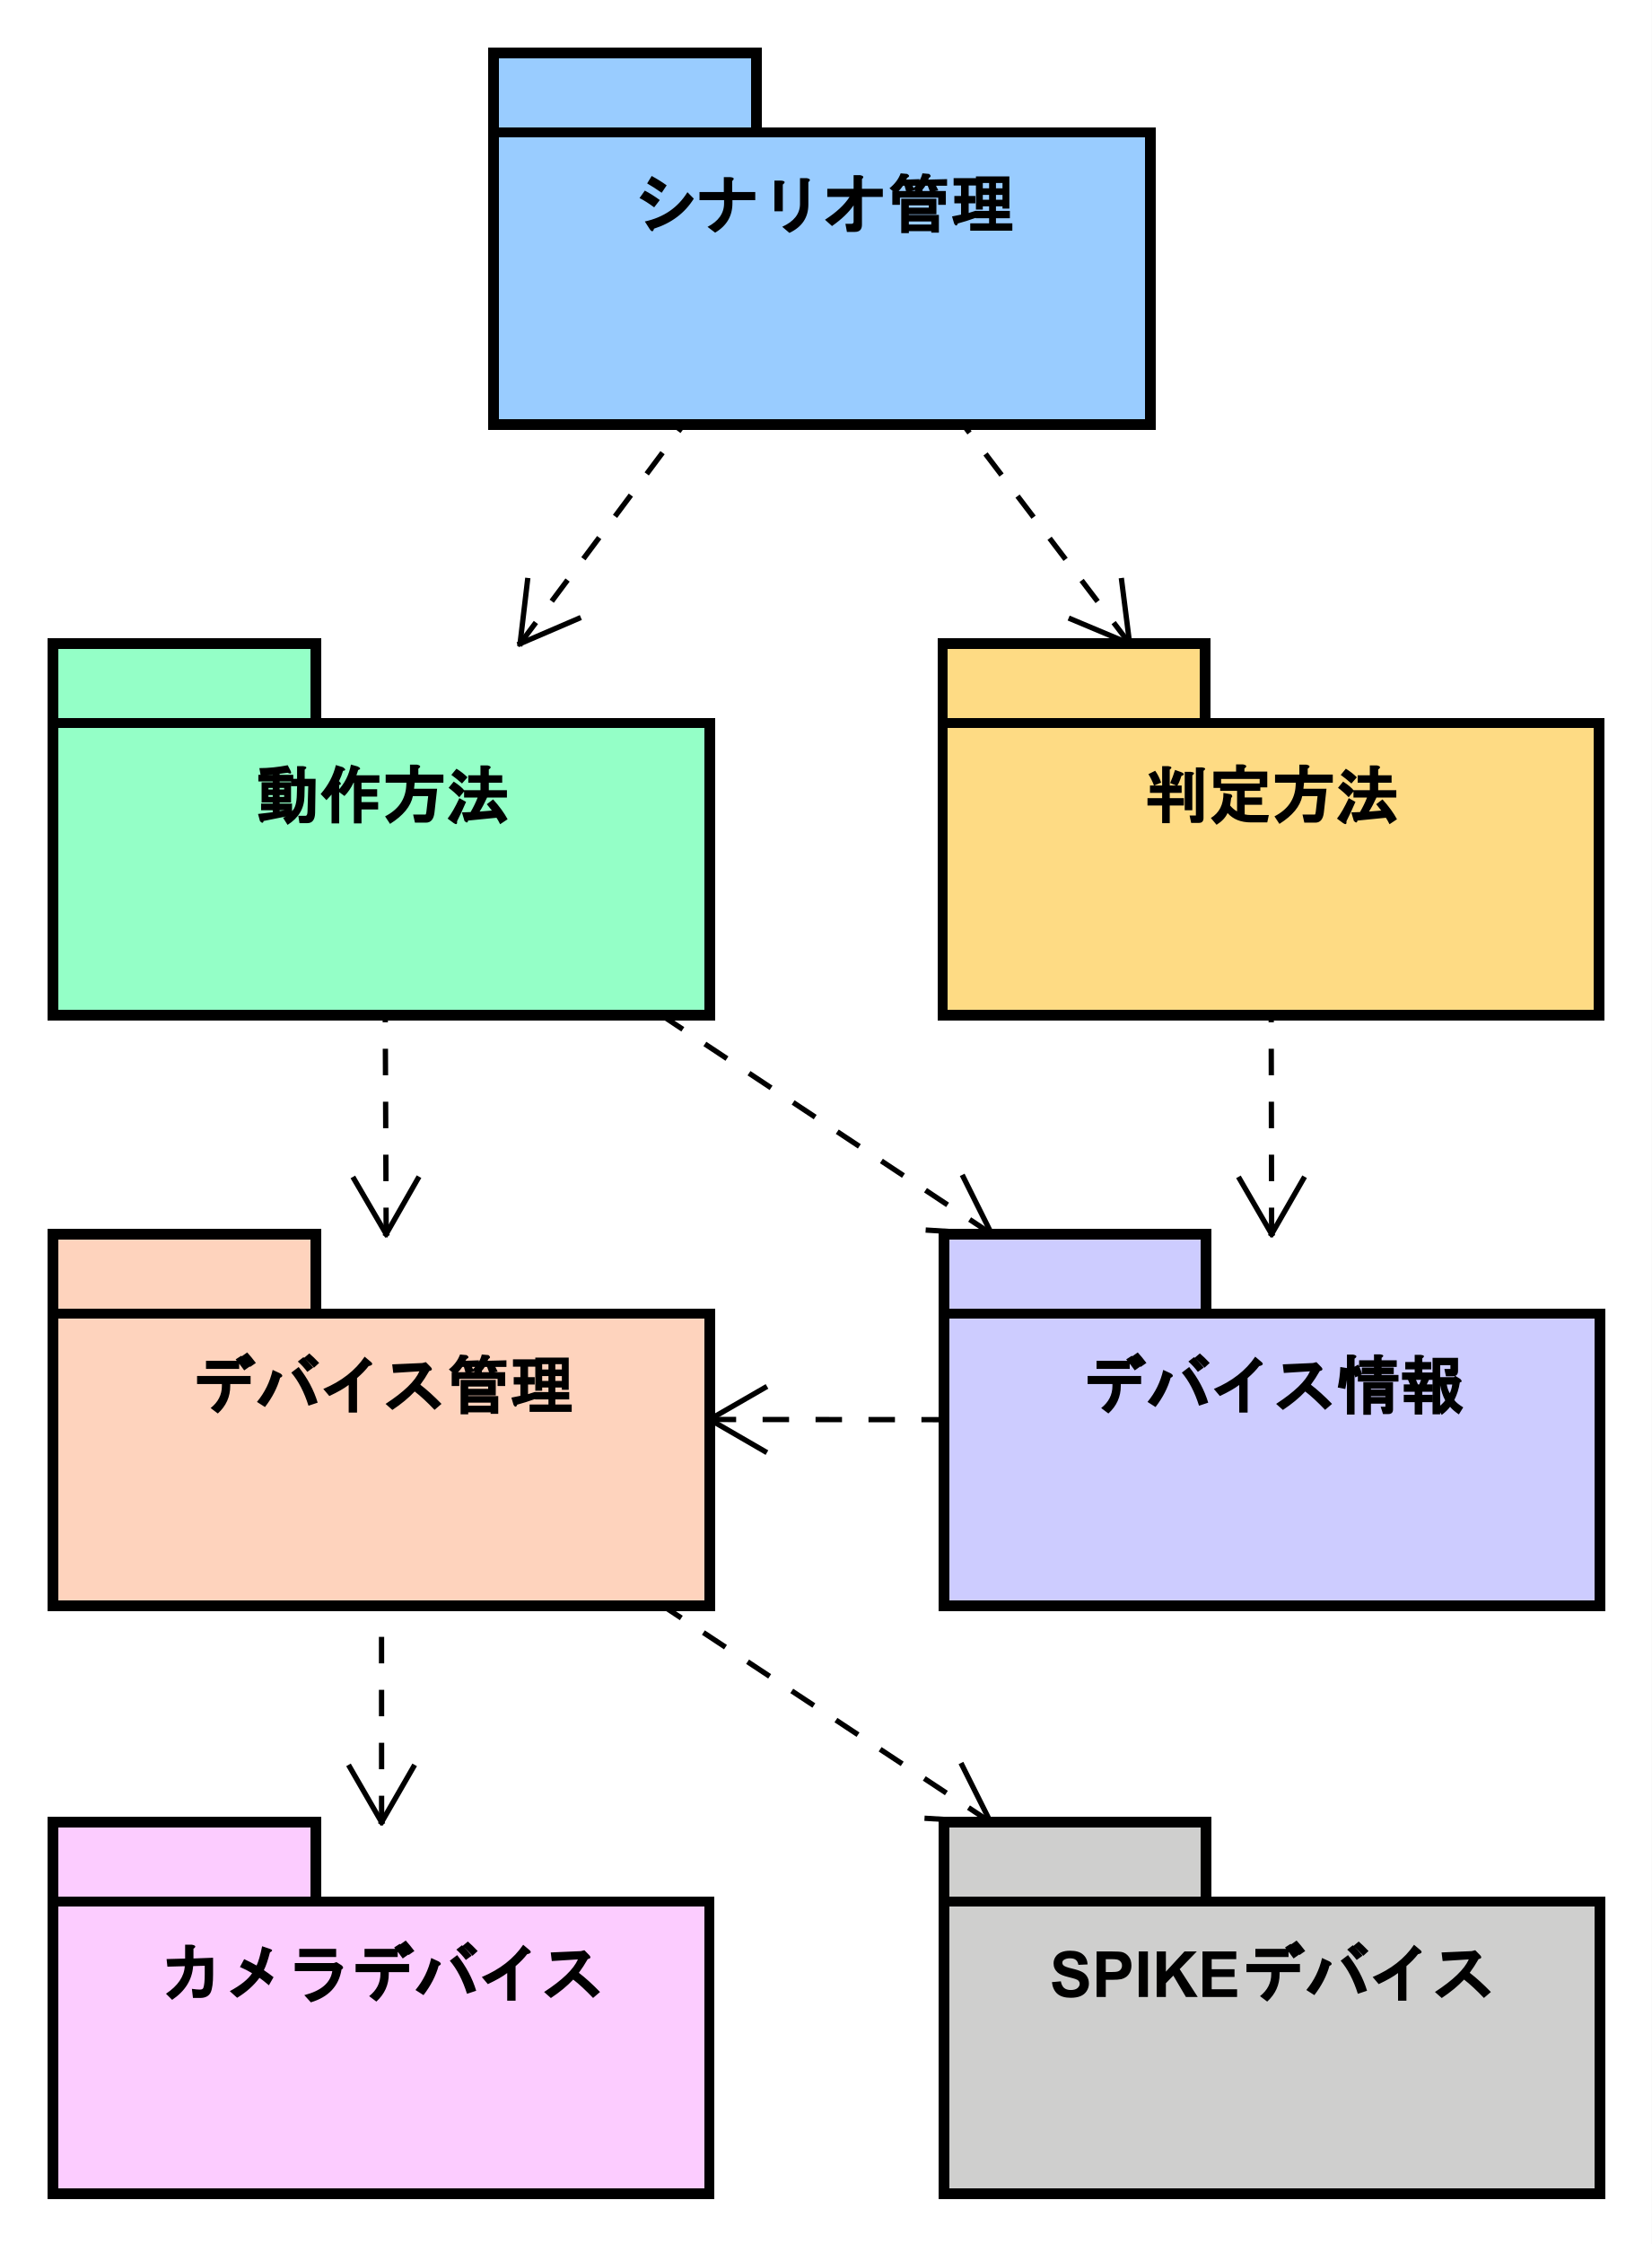
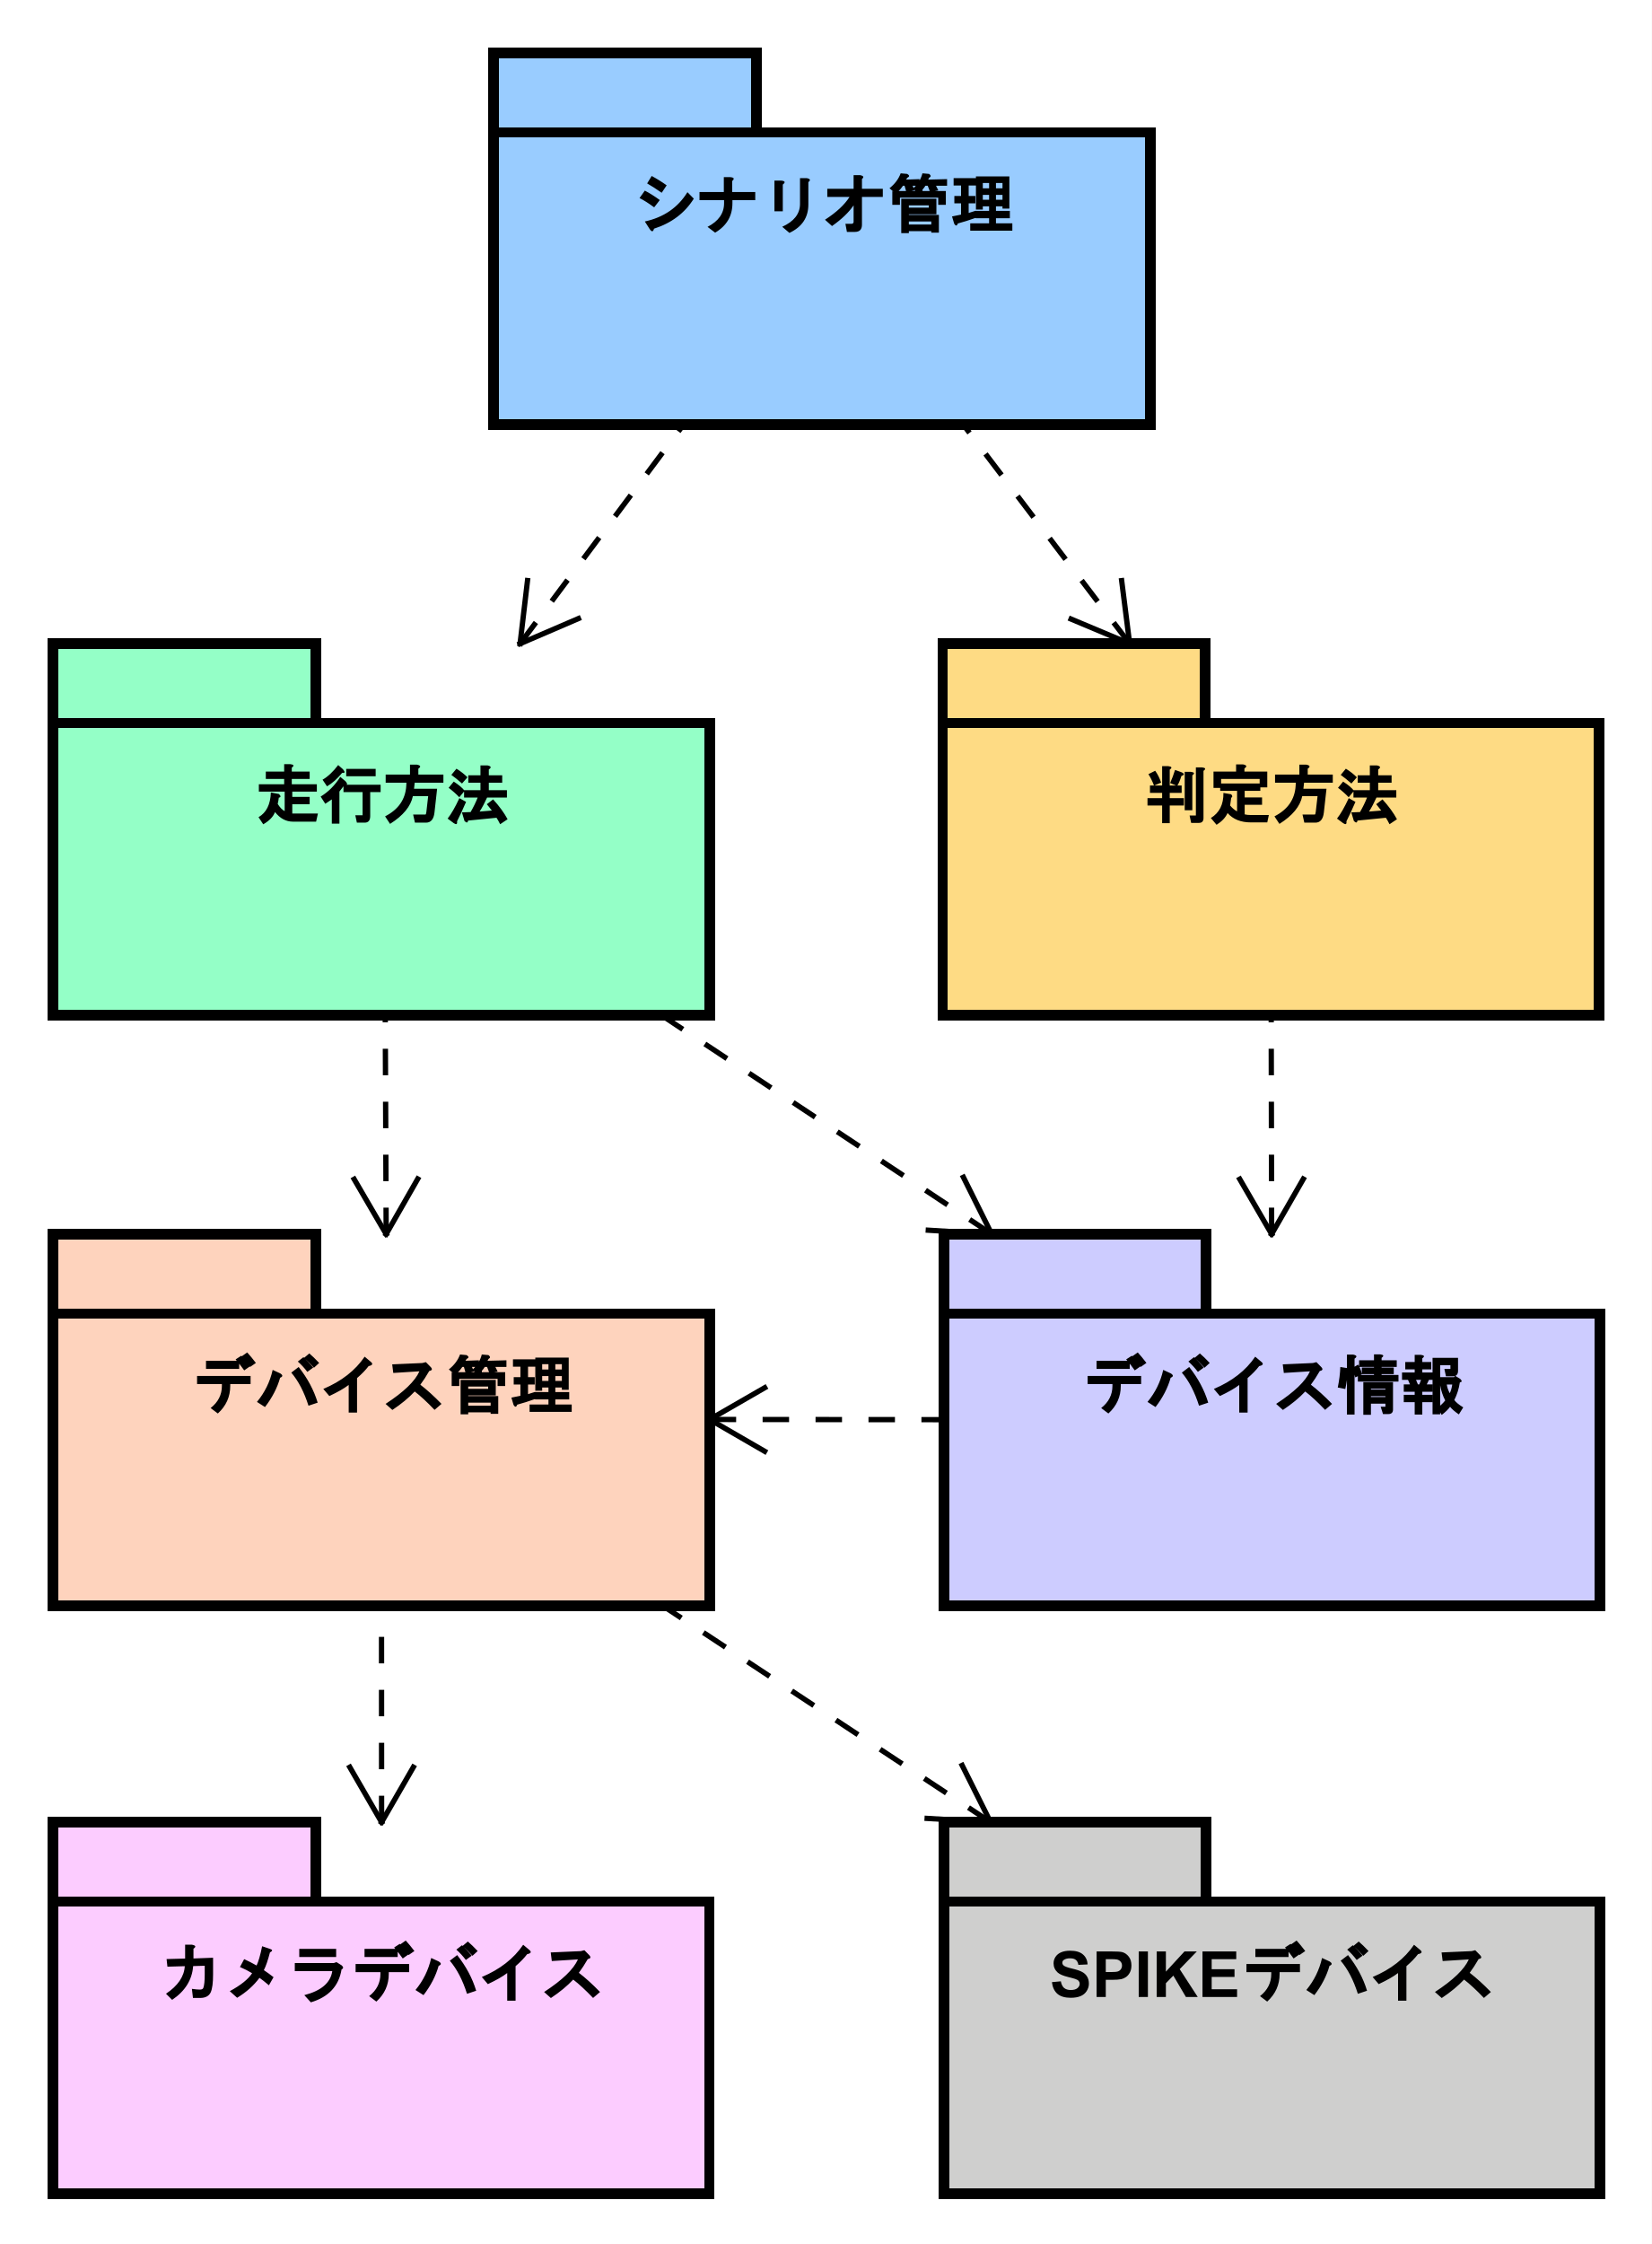
<svg xmlns="http://www.w3.org/2000/svg" style="fill-opacity:1; color-rendering:auto; color-interpolation:auto; text-rendering:auto; stroke:black; stroke-linecap:square; stroke-miterlimit:10; shape-rendering:auto; stroke-opacity:1; fill:black; stroke-dasharray:none; font-weight:normal; stroke-width:1; font-family:'Dialog'; font-style:normal; stroke-linejoin:miter; font-size:12px; stroke-dashoffset:0; image-rendering:auto;" width="416" height="565">
  <defs id="genericDefs" />
  <g>
    <defs id="defs1">
      <clipPath clipPathUnits="userSpaceOnUse" id="clipPath1">
        <path d="M0 0 L416 0 L416 565 L0 565 L0 0 Z" />
      </clipPath>
      <clipPath clipPathUnits="userSpaceOnUse" id="clipPath2">
        <path d="M41.944 118.444 L353.945 118.444 L353.945 542.194 L41.944 542.194 L41.944 118.444 Z" />
      </clipPath>
      <clipPath clipPathUnits="userSpaceOnUse" id="clipPath3">
        <path d="M-119.291 -43 L192.709 -43 L192.709 380.75 L-119.291 380.75 L-119.291 -43 Z" />
      </clipPath>
      <clipPath clipPathUnits="userSpaceOnUse" id="clipPath4">
        <path d="M-48.056 -154.556 L263.945 -154.556 L263.945 269.195 L-48.056 269.195 L-48.056 -154.556 Z" />
      </clipPath>
      <clipPath clipPathUnits="userSpaceOnUse" id="clipPath5">
        <path d="M-216.056 -154.556 L95.944 -154.556 L95.944 269.195 L-216.056 269.195 L-216.056 -154.556 Z" />
      </clipPath>
      <clipPath clipPathUnits="userSpaceOnUse" id="clipPath6">
        <path d="M-36.056 -266.055 L275.945 -266.055 L275.945 157.694 L-36.056 157.694 L-36.056 -266.055 Z" />
      </clipPath>
      <clipPath clipPathUnits="userSpaceOnUse" id="clipPath7">
        <path d="M-30 -377.111 L282 -377.111 L282 46.639 L-30 46.639 L-30 -377.111 Z" />
      </clipPath>
      <clipPath clipPathUnits="userSpaceOnUse" id="clipPath8">
        <path d="M-198.266 -377.111 L113.734 -377.111 L113.734 46.639 L-198.266 46.639 L-198.266 -377.111 Z" />
      </clipPath>
      <clipPath clipPathUnits="userSpaceOnUse" id="clipPath9">
        <path d="M-204.278 -266.055 L107.722 -266.055 L107.722 157.694 L-204.278 157.694 L-204.278 -266.055 Z" />
      </clipPath>
    </defs>
    <g style="fill:white; stroke:white;">
      <rect x="0" y="0" width="416" style="clip-path:url(#clipPath1); stroke:none;" height="565" />
    </g>
    <g transform="scale(1.3333,1.3333) translate(-41.9444,-118.4444)" style="fill:rgb(153,204,255); text-rendering:geometricPrecision; stroke-width:2; shape-rendering:crispEdges; stroke:rgb(153,204,255);">
      <rect x="135.23" y="128.444" width="49.605" style="clip-path:url(#clipPath2); stroke:none;" height="15" />
      <rect x="135.23" y="128.444" width="49.605" style="clip-path:url(#clipPath2); fill:none; stroke:black;" height="15" />
      <rect x="135.23" y="143.444" width="124.012" style="clip-path:url(#clipPath2); stroke:none;" height="55.188" />
      <rect x="135.23" y="143.444" width="124.012" style="clip-path:url(#clipPath2); fill:none; stroke:black;" height="55.188" />
    </g>
    <g style="text-rendering:optimizeLegibility; stroke-width:2; font-weight:bold; font-family:sans-serif;" transform="matrix(1.3333,0,0,1.3333,-55.9259,-157.9259) translate(161.2355,161.4444)">
      <path d="M2.516 -1.172 Q7.875 -2.344 10.562 -6.703 L11.766 -5.484 Q9.219 -1.406 4.25 0.188 Q4 1.172 3.375 0.172 L2.516 -1.172 ZM2.516 -7 Q3.891 -6.281 5.344 -5.219 L4.281 -3.844 Q2.703 -5 1.516 -5.594 L2.516 -7 ZM3.812 -9.766 Q5.312 -8.953 6.641 -8 L5.703 -6.594 Q4.234 -7.625 2.953 -8.359 L3.812 -9.766 ZM19.016 -6.734 L23.375 -6.734 L23.375 -5.203 L19.062 -5.203 L19.062 -4.609 Q19.062 -1 15.797 0.938 L14.359 -0.156 Q17.484 -1.766 17.484 -4.609 L17.484 -5.203 L12.844 -5.203 L12.844 -6.734 L17.438 -6.734 L17.438 -9.547 L18.641 -9.547 Q19.75 -9.453 19.016 -8.812 L19.016 -6.734 ZM33.406 -4.375 Q33.406 -0.703 29.828 0.984 L28.469 -0.172 Q31.781 -1.672 31.828 -4.422 L31.828 -9.359 L33.094 -9.359 Q34.125 -9.156 33.406 -8.609 L33.406 -4.375 ZM28.578 -3.094 L27 -3.094 L27 -8.891 L28.297 -8.891 Q29.391 -8.781 28.578 -8.141 L28.578 -3.094 ZM36.547 -1.5 Q39.766 -3.578 41.188 -5.812 L36.984 -5.812 L36.984 -7.344 L41.953 -7.344 L41.953 -9.922 L43.219 -9.922 Q44.156 -9.719 43.531 -9.188 L43.531 -7.344 L47.469 -7.344 L47.469 -5.812 L43.531 -5.812 L43.531 -0.578 Q43.531 0.797 42.203 0.797 L40.688 0.797 L40.406 -0.734 L41.625 -0.734 Q41.953 -0.797 41.953 -1.094 L41.953 -4.219 Q40.609 -2.234 37.875 -0.312 L36.547 -1.5 ZM59.609 -9.172 L59.609 -7.922 L57.516 -7.922 L57.953 -7.047 L56.391 -6.766 L55.953 -7.922 L55.516 -7.922 Q55.297 -7.547 54.969 -7.188 L54.969 -6.922 L59.375 -6.922 L59.375 -4.312 L57.938 -4.312 L57.938 -5.672 L50.703 -5.672 L50.703 -4.312 L49.266 -4.312 L49.266 -6.922 L49.516 -6.766 L48.734 -7.453 Q50.25 -8.656 50.844 -10.266 L52.078 -10.156 Q52.781 -9.734 52.094 -9.438 Q51.891 -9.031 51.797 -9.078 L54.406 -9.172 L54.406 -7.922 L53.094 -7.922 L53.484 -7.062 L51.922 -6.703 L51.578 -7.922 L51.281 -7.922 Q50.828 -7.25 50.453 -6.922 L53.531 -6.922 L53.531 -7.094 L53.25 -7.438 Q54.578 -8.719 54.953 -10.266 L56.219 -10.156 Q56.781 -9.719 56.234 -9.438 Q56.062 -9.047 55.969 -9.078 L59.609 -9.172 ZM57.594 -5.469 L57.594 -2.531 L52.391 -2.531 L52.391 -2.422 L58.062 -2.422 L58.062 0.938 L56.625 0.938 L56.625 0.656 L52.391 0.656 L52.391 1.031 L50.953 1.031 L50.953 -5.469 L57.594 -5.469 ZM56.625 -1.172 L52.391 -1.172 L52.391 -0.594 L56.625 -0.594 L56.625 -1.172 ZM56.156 -4.219 L52.391 -4.219 L52.391 -3.781 L56.156 -3.781 L56.156 -4.219 ZM65.156 -1.906 Q63.141 -1.188 61.656 -0.797 Q61.375 -0.047 60.953 -0.75 L60.547 -2.125 L62.25 -2.469 L62.25 -4.594 L60.984 -4.594 L60.984 -5.984 L62.25 -5.984 L62.25 -7.969 L60.844 -7.969 L60.844 -9.359 L65.094 -9.359 L65.094 -7.969 L63.688 -7.969 L63.688 -5.984 L64.953 -5.984 L64.953 -4.594 L63.688 -4.594 L63.688 -2.781 Q63.75 -2.797 65.016 -3.203 L65.156 -1.906 ZM68.844 -4.031 L68.844 -3.172 L71.469 -3.172 L71.469 -1.781 L68.844 -1.781 L68.844 -0.828 L71.938 -0.828 L71.938 0.562 L63.984 0.562 L63.984 -0.828 L67.547 -0.828 L67.547 -1.781 L65.016 -1.781 L65.016 -3.172 L67.547 -3.172 L67.547 -4.031 L66.359 -4.031 L66.359 -3.422 L65.062 -3.422 L65.062 -9.688 L71.375 -9.688 L71.375 -3.609 L70.078 -3.609 L70.078 -4.031 L68.844 -4.031 ZM70.078 -6.188 L68.844 -6.188 L68.844 -5.281 L70.078 -5.281 L70.078 -6.188 ZM70.078 -8.438 L68.844 -8.438 L68.844 -7.438 L70.078 -7.438 L70.078 -8.438 ZM67.547 -7.438 L67.547 -8.438 L66.359 -8.438 L66.359 -7.438 L67.547 -7.438 ZM67.547 -6.188 L66.359 -6.188 L66.359 -5.281 L67.547 -5.281 L67.547 -6.188 Z" style="stroke:none; clip-path:url(#clipPath3);" />
    </g>
    <g transform="matrix(1.3333,0,0,1.3333,-55.9259,-157.9259)" style="fill:rgb(148,255,199); text-rendering:geometricPrecision; font-family:sans-serif; shape-rendering:crispEdges; stroke:rgb(148,255,199); font-weight:bold; stroke-width:2;">
      <rect x="52" y="240" width="49.6" style="clip-path:url(#clipPath2); stroke:none;" height="15" />
      <rect x="52" y="240" width="49.6" style="clip-path:url(#clipPath2); fill:none; stroke:black;" height="15" />
      <rect x="52" y="255" width="124" style="clip-path:url(#clipPath2); stroke:none;" height="55.188" />
      <rect x="52" y="255" width="124" style="clip-path:url(#clipPath2); fill:none; stroke:black;" height="55.188" />
    </g>
    <g style="text-rendering:optimizeLegibility; stroke-width:2; font-weight:bold; font-family:sans-serif;" transform="matrix(1.3333,0,0,1.3333,-55.9259,-157.9259) translate(90,273)">
-       <path d="M5.422 -0.109 Q6.109 -0.453 6.109 -0.391 L1.734 0.484 Q1.641 1.125 1.062 0.531 L0.688 -0.844 L3.469 -1.172 L3.469 -1.547 L1.266 -1.547 L1.266 -2.797 L3.469 -2.797 L3.469 -3 L2.641 -3 L1.359 -3 L1.359 -6.828 L3.469 -6.828 L3.469 -6.984 L0.75 -6.984 L0.75 -8.234 L3.469 -8.234 L3.469 -8.281 Q2.562 -8.25 1.172 -8.188 L0.938 -9.5 Q3.5 -9.5 6.297 -10.047 L6.797 -9.078 Q7.25 -8.172 6.266 -8.625 Q5.344 -8.484 4.766 -8.422 L4.766 -8.234 L7.344 -8.234 L7.344 -6.984 L4.766 -6.984 L4.766 -6.828 L6.922 -6.828 L6.922 -3 L4.766 -3 L4.766 -2.797 L7.109 -2.797 L7.109 -1.547 L4.766 -1.547 L4.766 -1.391 L7.109 -1.766 L7.109 -1.375 Q7.969 -2.141 8.016 -4.516 L8.062 -6.094 L6.938 -6.094 L6.938 -7.484 L8.062 -7.484 L8.062 -9.875 L9.219 -9.875 Q10.25 -9.75 9.5 -9.219 L9.5 -7.484 L11.562 -7.484 L11.469 -1.047 Q11.422 0.891 10 0.891 L8.516 0.891 L8.297 -0.5 L9.672 -0.5 Q10 -0.5 10.031 -1.25 L10.172 -6.094 L9.5 -6.094 L9.453 -4.141 Q9.406 -0.766 6.266 1.219 L5.422 -0.109 ZM4.766 -4.406 L4.766 -4.062 L5.625 -4.062 L5.625 -4.406 L4.766 -4.406 ZM4.766 -5.766 L4.766 -5.469 L5.625 -5.469 L5.625 -5.766 L4.766 -5.766 ZM2.656 -4.406 L2.656 -4.062 L3.469 -4.062 L3.469 -4.406 L2.656 -4.406 ZM2.656 -5.766 L2.656 -5.469 L3.469 -5.469 L3.469 -5.766 L2.656 -5.766 ZM23.609 -8.141 L23.609 -6.75 L20.234 -6.75 L20.234 -5.516 L23.188 -5.516 L23.188 -4.125 L20.234 -4.125 L20.234 -3.078 L23.375 -3.078 L23.375 -1.688 L20.234 -1.688 L20.234 0.938 L18.797 0.938 L18.797 -6.75 L18.734 -6.75 Q18.031 -5.266 17.016 -4.234 L15.719 -5.188 Q17.734 -7.312 18.234 -10.172 L19.516 -9.812 Q20.391 -9.375 19.594 -9.141 Q19.516 -8.812 19.266 -8.141 L23.609 -8.141 ZM12.516 -4.609 Q14.688 -7.109 15.391 -10.078 L16.719 -9.672 Q17.578 -9.094 16.75 -8.984 Q16.469 -8.031 15.969 -7 L16.047 -6.984 Q16.625 -6.406 16.016 -6.312 L16.016 0.938 L14.578 0.938 L14.578 -4.516 Q14.516 -4.406 13.609 -3.453 L12.516 -4.609 ZM30.156 -5.609 L34.516 -5.609 L34.016 -1.109 Q33.797 0.797 32.406 0.797 L30.328 0.797 L29.984 -0.734 L32.312 -0.734 Q32.422 -0.734 32.484 -1.219 L32.828 -4.219 L29.938 -4.219 Q29.344 -1.312 25.625 1.031 L24.688 -0.391 Q28.469 -2.328 28.688 -6.172 L28.719 -6.75 L24.797 -6.75 L24.797 -8.281 L29.391 -8.281 L29.391 -10.156 L30.703 -10.156 Q31.781 -9.938 30.969 -9.391 L30.969 -8.281 L35.703 -8.281 L35.703 -6.75 L30.281 -6.75 L30.156 -5.609 ZM44.859 -1.484 L43.906 -2.688 L45.094 -3.594 Q46.859 -1.656 47.828 0.156 L46.422 1.094 Q45.969 0.203 45.734 -0.125 L40.359 0.406 Q40.281 1.078 39.688 0.484 L39.203 -1.141 L40.844 -1.203 Q41.656 -2.609 42.172 -3.938 L39.609 -3.938 L39.609 -5.328 L42.703 -5.328 L42.703 -6.75 L40.406 -6.75 L40.406 -8.141 L42.703 -8.141 L42.703 -10.016 L44.016 -10.016 Q45.094 -9.797 44.281 -9.25 L44.281 -8.141 L46.812 -8.141 L46.812 -6.75 L44.281 -6.75 L44.281 -5.328 L47.703 -5.328 L47.703 -3.938 L43.953 -3.938 Q43.266 -2.422 42.547 -1.297 L44.859 -1.484 ZM39.984 -3.125 Q38.953 -0.75 38.281 0.547 Q38.391 1.391 37.656 0.891 L36.5 0.031 Q37.531 -1.266 38.719 -3.828 L39.984 -3.125 ZM38.703 -4 Q37.812 -4.938 36.688 -5.781 L37.656 -6.953 Q39.047 -6.062 39.719 -5.219 L38.703 -4 ZM39.219 -6.594 Q38.203 -7.5 37.203 -8.219 L38.172 -9.391 Q39.359 -8.656 40.25 -7.766 L39.219 -6.594 Z" style="stroke:none; clip-path:url(#clipPath4);" />
+       <path d="M4.609 -3.922 Q4.578 -3.547 4.406 -2.734 Q5.016 -1.75 5.719 -1.375 L5.719 -5.062 L0.844 -5.062 L0.844 -6.453 L5.625 -6.453 L5.625 -7.453 L2.156 -7.453 L2.156 -8.844 L5.625 -8.844 L5.625 -10.25 L6.781 -10.25 Q7.812 -10.125 7.062 -9.594 L7.062 -8.844 L10.438 -8.844 L10.438 -7.453 L7.062 -7.453 L7.062 -6.453 L11.797 -6.453 L11.797 -5.062 L7.156 -5.062 L7.156 -4.062 L10.438 -4.062 L10.438 -2.672 L7.156 -2.672 L7.156 -0.922 L12 -0.922 L11.656 0.609 L7.281 0.609 Q5.328 0.609 3.891 -1.203 Q3.406 0.109 1.672 1.109 L0.781 -0.234 Q3 -1.516 3.109 -4.906 L4.641 -4.609 Q5.234 -4.016 4.609 -3.922 ZM16.578 -8.609 Q15.188 -6.906 13.719 -6.062 L12.875 -7.312 Q14.375 -8.172 15.828 -10.078 L16.734 -9.281 Q17.406 -8.484 16.578 -8.609 ZM16.062 0.984 L14.625 0.984 L14.625 -3.594 Q14.562 -3.531 13.391 -2.766 L12.516 -4.125 Q14.703 -5.453 16.219 -7.844 L17.203 -7.031 Q17.875 -6.234 17.047 -6.359 Q16.578 -5.719 16.062 -5.078 L16.062 0.984 ZM22.906 -9.359 L22.906 -7.969 L17.344 -7.969 L17.344 -9.359 L22.906 -9.359 ZM16.828 -4.969 L16.828 -6.359 L23.844 -6.359 L23.844 -4.969 L21.875 -4.969 L21.875 -0.438 Q21.875 0.797 20.828 0.797 L19.359 0.797 L19.062 -0.594 L20.5 -0.594 Q20.5 -0.531 20.438 -0.531 L20.438 -4.969 L16.828 -4.969 ZM30.156 -5.609 L34.516 -5.609 L34.016 -1.109 Q33.797 0.797 32.406 0.797 L30.328 0.797 L29.984 -0.734 L32.312 -0.734 Q32.422 -0.734 32.484 -1.219 L32.828 -4.219 L29.938 -4.219 Q29.344 -1.312 25.625 1.031 L24.688 -0.391 Q28.469 -2.328 28.688 -6.172 L28.719 -6.75 L24.797 -6.75 L24.797 -8.281 L29.391 -8.281 L29.391 -10.156 L30.703 -10.156 Q31.781 -9.938 30.969 -9.391 L30.969 -8.281 L35.703 -8.281 L35.703 -6.75 L30.281 -6.75 L30.156 -5.609 ZM44.859 -1.484 L43.906 -2.688 L45.094 -3.594 Q46.859 -1.656 47.828 0.156 L46.422 1.094 Q45.969 0.203 45.734 -0.125 L40.359 0.406 Q40.281 1.078 39.688 0.484 L39.203 -1.141 L40.844 -1.203 Q41.656 -2.609 42.172 -3.938 L39.609 -3.938 L39.609 -5.328 L42.703 -5.328 L42.703 -6.75 L40.406 -6.75 L40.406 -8.141 L42.703 -8.141 L42.703 -10.016 L44.016 -10.016 Q45.094 -9.797 44.281 -9.25 L44.281 -8.141 L46.812 -8.141 L46.812 -6.75 L44.281 -6.75 L44.281 -5.328 L47.703 -5.328 L47.703 -3.938 L43.953 -3.938 Q43.266 -2.422 42.547 -1.297 L44.859 -1.484 ZM39.984 -3.125 Q38.953 -0.75 38.281 0.547 Q38.391 1.391 37.656 0.891 L36.5 0.031 Q37.531 -1.266 38.719 -3.828 L39.984 -3.125 ZM38.703 -4 Q37.812 -4.938 36.688 -5.781 L37.656 -6.953 Q39.047 -6.062 39.719 -5.219 L38.703 -4 ZM39.219 -6.594 Q38.203 -7.5 37.203 -8.219 L38.172 -9.391 Q39.359 -8.656 40.25 -7.766 L39.219 -6.594 Z" style="stroke:none; clip-path:url(#clipPath4);" />
    </g>
    <g transform="matrix(1.3333,0,0,1.3333,-55.9259,-157.9259)" style="fill:rgb(254,219,132); text-rendering:geometricPrecision; font-family:sans-serif; shape-rendering:crispEdges; stroke:rgb(254,219,132); font-weight:bold; stroke-width:2;">
      <rect x="220" y="240" width="49.6" style="clip-path:url(#clipPath2); stroke:none;" height="15" />
      <rect x="220" y="240" width="49.6" style="clip-path:url(#clipPath2); fill:none; stroke:black;" height="15" />
      <rect x="220" y="255" width="124" style="clip-path:url(#clipPath2); stroke:none;" height="55.188" />
      <rect x="220" y="255" width="124" style="clip-path:url(#clipPath2); fill:none; stroke:black;" height="55.188" />
    </g>
    <g style="text-rendering:optimizeLegibility; stroke-width:2; font-weight:bold; font-family:sans-serif;" transform="matrix(1.3333,0,0,1.3333,-55.9259,-157.9259) translate(258,273)">
      <path d="M4.984 -6.688 Q5.5 -7.844 5.906 -9.156 L7.094 -8.734 Q8.031 -8.328 7.109 -8.016 Q6.719 -6.75 6.297 -6.125 L4.984 -6.688 ZM1.938 -6.203 Q1.438 -7.5 0.875 -8.359 L2.156 -9 Q2.812 -8.109 3.281 -6.766 L1.938 -6.203 ZM8.891 -8.797 Q9.922 -8.672 9.172 -8.141 L9.172 -1.547 L7.734 -1.547 L7.734 -8.797 L8.891 -8.797 ZM11 -9.641 Q12.031 -9.516 11.281 -8.984 L11.281 -0.062 Q11.281 0.844 10.422 0.844 L8.953 0.844 L8.656 -0.547 L9.906 -0.547 Q9.906 -0.484 9.844 -0.484 L9.844 -9.641 L11 -9.641 ZM7.156 -4.828 L4.906 -4.828 L4.906 -3.828 L7.578 -3.828 L7.578 -2.438 L4.906 -2.438 L4.906 0.891 L3.469 0.891 L3.469 -2.438 L0.703 -2.438 L0.703 -3.828 L3.469 -3.828 L3.469 -4.828 L1.172 -4.828 L1.172 -6.219 L3.469 -6.219 L3.469 -9.875 L4.625 -9.875 Q5.656 -9.75 4.906 -9.219 L4.906 -6.219 L7.156 -6.219 L7.156 -4.828 ZM12.672 -0.078 Q15.094 -1.562 15.047 -4.812 L16.5 -4.562 Q16.922 -4.141 16.516 -3.891 L16.312 -2.438 Q16.906 -1.719 17.625 -1.328 L17.625 -5.203 L14.438 -5.203 L14.438 -6.594 L22.016 -6.594 L22.016 -5.203 L19.062 -5.203 L19.062 -3.969 L22.344 -3.969 L22.344 -2.578 L19.062 -2.578 L19.062 -0.766 Q19.547 -0.641 20.219 -0.641 L23.625 -0.641 L23.328 0.75 L20.219 0.75 Q17.391 0.75 15.828 -1.016 Q15.266 0.25 13.75 1.203 L12.672 -0.078 ZM19.016 -8.844 L23.328 -8.844 L23.328 -5.859 L21.891 -5.859 L21.891 -7.453 L14.609 -7.453 L14.609 -5.766 L13.172 -5.766 L13.172 -8.844 L17.438 -8.844 L17.438 -10.203 L18.75 -10.203 Q19.828 -9.984 19.016 -9.438 L19.016 -8.844 ZM30.156 -5.609 L34.516 -5.609 L34.016 -1.109 Q33.797 0.797 32.406 0.797 L30.328 0.797 L29.984 -0.734 L32.312 -0.734 Q32.422 -0.734 32.484 -1.219 L32.828 -4.219 L29.938 -4.219 Q29.344 -1.312 25.625 1.031 L24.688 -0.391 Q28.469 -2.328 28.688 -6.172 L28.719 -6.75 L24.797 -6.75 L24.797 -8.281 L29.391 -8.281 L29.391 -10.156 L30.703 -10.156 Q31.781 -9.938 30.969 -9.391 L30.969 -8.281 L35.703 -8.281 L35.703 -6.75 L30.281 -6.75 L30.156 -5.609 ZM44.859 -1.484 L43.906 -2.688 L45.094 -3.594 Q46.859 -1.656 47.828 0.156 L46.422 1.094 Q45.969 0.203 45.734 -0.125 L40.359 0.406 Q40.281 1.078 39.688 0.484 L39.203 -1.141 L40.844 -1.203 Q41.656 -2.609 42.172 -3.938 L39.609 -3.938 L39.609 -5.328 L42.703 -5.328 L42.703 -6.75 L40.406 -6.75 L40.406 -8.141 L42.703 -8.141 L42.703 -10.016 L44.016 -10.016 Q45.094 -9.797 44.281 -9.25 L44.281 -8.141 L46.812 -8.141 L46.812 -6.75 L44.281 -6.75 L44.281 -5.328 L47.703 -5.328 L47.703 -3.938 L43.953 -3.938 Q43.266 -2.422 42.547 -1.297 L44.859 -1.484 ZM39.984 -3.125 Q38.953 -0.75 38.281 0.547 Q38.391 1.391 37.656 0.891 L36.5 0.031 Q37.531 -1.266 38.719 -3.828 L39.984 -3.125 ZM38.703 -4 Q37.812 -4.938 36.688 -5.781 L37.656 -6.953 Q39.047 -6.062 39.719 -5.219 L38.703 -4 ZM39.219 -6.594 Q38.203 -7.5 37.203 -8.219 L38.172 -9.391 Q39.359 -8.656 40.25 -7.766 L39.219 -6.594 Z" style="stroke:none; clip-path:url(#clipPath5);" />
    </g>
    <g transform="matrix(1.3333,0,0,1.3333,-55.9259,-157.9259)" style="fill:rgb(254,211,189); text-rendering:geometricPrecision; font-family:sans-serif; shape-rendering:crispEdges; stroke:rgb(254,211,189); font-weight:bold; stroke-width:2;">
      <rect x="52" y="351.5" width="49.6" style="clip-path:url(#clipPath2); stroke:none;" height="15" />
      <rect x="52" y="351.5" width="49.6" style="clip-path:url(#clipPath2); fill:none; stroke:black;" height="15" />
      <rect x="52" y="366.5" width="124" style="clip-path:url(#clipPath2); stroke:none;" height="55.188" />
      <rect x="52" y="366.5" width="124" style="clip-path:url(#clipPath2); fill:none; stroke:black;" height="55.188" />
    </g>
    <g style="text-rendering:optimizeLegibility; stroke-width:2; font-weight:bold; font-family:sans-serif;" transform="matrix(1.3333,0,0,1.3333,-55.9259,-157.9259) translate(78,384.5)">
      <path d="M5.859 -4.688 L1.172 -4.688 L1.172 -6.219 L11.281 -6.219 L11.281 -4.688 L7.438 -4.688 L7.438 -4.328 Q7.438 -1.266 5.094 0.875 L3.734 -0.156 Q5.859 -1.828 5.859 -4.328 L5.859 -4.688 ZM2.859 -7.547 L2.859 -9.078 L9.125 -9.078 L9.125 -7.547 L2.859 -7.547 ZM9.516 -10.031 Q10.281 -9.266 11.141 -8.016 L10.078 -7.266 Q9.281 -8.391 8.453 -9.344 L9.516 -10.031 ZM10.641 -10.656 Q11.406 -9.828 12.281 -8.672 L11.203 -7.922 Q10.328 -9.141 9.562 -9.891 L10.641 -10.656 ZM20.359 -7.906 Q22.875 -4.734 23.953 -1.172 L22.219 -0.594 Q20.984 -4.484 18.969 -6.844 L20.359 -7.906 ZM16.875 -6.703 Q17.672 -6.203 16.859 -5.875 Q16.047 -3 14 -0.344 L12.484 -1.312 Q14.688 -3.969 15.453 -7.359 L16.875 -6.703 ZM22.375 -10.469 Q23.156 -9.812 24.234 -8.672 L23.25 -7.766 Q22.25 -8.891 21.375 -9.625 L22.375 -10.469 ZM21.266 -9.766 Q22.141 -8.953 23.109 -7.797 L22 -6.984 Q21.156 -8.094 20.203 -8.938 L21.266 -9.766 ZM25.016 -3.766 Q30.172 -5.938 32.828 -9.859 L33.922 -8.938 Q34.734 -8.312 33.578 -8.078 Q32.734 -6.969 31.391 -5.812 L31.391 0.703 L29.812 0.703 L29.812 -4.516 Q28.547 -3.547 26.156 -2.422 L25.016 -3.766 ZM43.344 -4.562 Q45.188 -3.156 47.344 -0.938 L46.031 0.188 Q43.906 -2.031 42.281 -3.281 Q40.578 -1.469 38.062 0.203 L36.781 -0.938 Q41.953 -4.312 43.172 -7.094 L38.234 -6.781 L38.031 -8.406 L43.719 -8.656 L44.391 -8.828 L45.234 -7.969 Q45.906 -7.312 45.031 -7.156 Q44.188 -5.688 43.344 -4.562 ZM59.609 -9.172 L59.609 -7.922 L57.516 -7.922 L57.953 -7.047 L56.391 -6.766 L55.953 -7.922 L55.516 -7.922 Q55.297 -7.547 54.969 -7.188 L54.969 -6.922 L59.375 -6.922 L59.375 -4.312 L57.938 -4.312 L57.938 -5.672 L50.703 -5.672 L50.703 -4.312 L49.266 -4.312 L49.266 -6.922 L49.516 -6.766 L48.734 -7.453 Q50.25 -8.656 50.844 -10.266 L52.078 -10.156 Q52.781 -9.734 52.094 -9.438 Q51.891 -9.031 51.797 -9.078 L54.406 -9.172 L54.406 -7.922 L53.094 -7.922 L53.484 -7.062 L51.922 -6.703 L51.578 -7.922 L51.281 -7.922 Q50.828 -7.25 50.453 -6.922 L53.531 -6.922 L53.531 -7.094 L53.25 -7.438 Q54.578 -8.719 54.953 -10.266 L56.219 -10.156 Q56.781 -9.719 56.234 -9.438 Q56.062 -9.047 55.969 -9.078 L59.609 -9.172 ZM57.594 -5.469 L57.594 -2.531 L52.391 -2.531 L52.391 -2.422 L58.062 -2.422 L58.062 0.938 L56.625 0.938 L56.625 0.656 L52.391 0.656 L52.391 1.031 L50.953 1.031 L50.953 -5.469 L57.594 -5.469 ZM56.625 -1.172 L52.391 -1.172 L52.391 -0.594 L56.625 -0.594 L56.625 -1.172 ZM56.156 -4.219 L52.391 -4.219 L52.391 -3.781 L56.156 -3.781 L56.156 -4.219 ZM65.156 -1.906 Q63.141 -1.188 61.656 -0.797 Q61.375 -0.047 60.953 -0.75 L60.547 -2.125 L62.25 -2.469 L62.25 -4.594 L60.984 -4.594 L60.984 -5.984 L62.25 -5.984 L62.25 -7.969 L60.844 -7.969 L60.844 -9.359 L65.094 -9.359 L65.094 -7.969 L63.688 -7.969 L63.688 -5.984 L64.953 -5.984 L64.953 -4.594 L63.688 -4.594 L63.688 -2.781 Q63.75 -2.797 65.016 -3.203 L65.156 -1.906 ZM68.844 -4.031 L68.844 -3.172 L71.469 -3.172 L71.469 -1.781 L68.844 -1.781 L68.844 -0.828 L71.938 -0.828 L71.938 0.562 L63.984 0.562 L63.984 -0.828 L67.547 -0.828 L67.547 -1.781 L65.016 -1.781 L65.016 -3.172 L67.547 -3.172 L67.547 -4.031 L66.359 -4.031 L66.359 -3.422 L65.062 -3.422 L65.062 -9.688 L71.375 -9.688 L71.375 -3.609 L70.078 -3.609 L70.078 -4.031 L68.844 -4.031 ZM70.078 -6.188 L68.844 -6.188 L68.844 -5.281 L70.078 -5.281 L70.078 -6.188 ZM70.078 -8.438 L68.844 -8.438 L68.844 -7.438 L70.078 -7.438 L70.078 -8.438 ZM67.547 -7.438 L67.547 -8.438 L66.359 -8.438 L66.359 -7.438 L67.547 -7.438 ZM67.547 -6.188 L66.359 -6.188 L66.359 -5.281 L67.547 -5.281 L67.547 -6.188 Z" style="stroke:none; clip-path:url(#clipPath6);" />
    </g>
    <g transform="matrix(1.3333,0,0,1.3333,-55.9259,-157.9259)" style="fill:rgb(252,204,255); text-rendering:geometricPrecision; font-family:sans-serif; shape-rendering:crispEdges; stroke:rgb(252,204,255); font-weight:bold; stroke-width:2;">
      <rect x="51.944" y="462.556" width="49.6" style="clip-path:url(#clipPath2); stroke:none;" height="15" />
      <rect x="51.944" y="462.556" width="49.6" style="clip-path:url(#clipPath2); fill:none; stroke:black;" height="15" />
      <rect x="51.944" y="477.556" width="124" style="clip-path:url(#clipPath2); stroke:none;" height="55.188" />
      <rect x="51.944" y="477.556" width="124" style="clip-path:url(#clipPath2); fill:none; stroke:black;" height="55.188" />
    </g>
    <g style="text-rendering:optimizeLegibility; stroke-width:2; font-weight:bold; font-family:sans-serif;" transform="matrix(1.3333,0,0,1.3333,-55.9259,-157.9259) translate(71.9444,495.5556)">
      <path d="M8.672 -5.891 L6.484 -5.828 Q6.203 -1.938 2.516 0.547 L1.359 -0.609 Q4.734 -2.875 4.906 -5.812 L1.625 -5.719 L1.469 -7.156 L4.969 -7.25 L4.969 -9.875 L6.219 -9.875 Q7.375 -9.672 6.547 -9.109 L6.547 -7.266 L10.25 -7.406 L10.25 -4.234 Q10.25 -1.891 9.812 -0.891 Q9.312 0.188 7.797 0.188 L6.453 0.188 L6.25 -1.531 Q7.25 -1.391 7.75 -1.391 Q8.281 -1.391 8.406 -1.703 Q8.672 -2.406 8.672 -4.234 L8.672 -5.891 ZM13.406 -1.094 Q16.531 -2.781 17.625 -4.484 Q16.547 -5.141 15.328 -5.656 L16.125 -7.141 Q17.375 -6.562 18.469 -5.938 Q19 -7.031 19.516 -9.578 L20.906 -9.109 Q21.844 -8.844 21 -8.422 Q20.406 -6.156 19.844 -5.062 Q20.781 -4.438 21.672 -3.734 L20.797 -2.203 Q19.641 -3.188 19.016 -3.609 Q17.391 -1.422 14.797 0.156 L13.406 -1.094 ZM27.484 -0.344 Q32.281 -1.578 32.766 -4.875 L25.688 -4.875 L25.688 -6.406 L33.062 -6.406 L33.562 -6.578 L34.516 -5.984 Q35.109 -5.5 34.516 -5.188 Q33.75 -0.484 28.719 1.016 L27.484 -0.344 ZM33.5 -7.547 L26.531 -7.547 L26.531 -9.078 L33.5 -9.078 L33.5 -7.547 ZM41.859 -4.688 L37.172 -4.688 L37.172 -6.219 L47.281 -6.219 L47.281 -4.688 L43.438 -4.688 L43.438 -4.328 Q43.438 -1.266 41.094 0.875 L39.734 -0.156 Q41.859 -1.828 41.859 -4.328 L41.859 -4.688 ZM38.859 -7.547 L38.859 -9.078 L45.125 -9.078 L45.125 -7.547 L38.859 -7.547 ZM45.516 -10.031 Q46.281 -9.266 47.141 -8.016 L46.078 -7.266 Q45.281 -8.391 44.453 -9.344 L45.516 -10.031 ZM46.641 -10.656 Q47.406 -9.828 48.281 -8.672 L47.203 -7.922 Q46.328 -9.141 45.562 -9.891 L46.641 -10.656 ZM56.359 -7.906 Q58.875 -4.734 59.953 -1.172 L58.219 -0.594 Q56.984 -4.484 54.969 -6.844 L56.359 -7.906 ZM52.875 -6.703 Q53.672 -6.203 52.859 -5.875 Q52.047 -3 50 -0.344 L48.484 -1.312 Q50.688 -3.969 51.453 -7.359 L52.875 -6.703 ZM58.375 -10.469 Q59.156 -9.812 60.234 -8.672 L59.25 -7.766 Q58.25 -8.891 57.375 -9.625 L58.375 -10.469 ZM57.266 -9.766 Q58.141 -8.953 59.109 -7.797 L58 -6.984 Q57.156 -8.094 56.203 -8.938 L57.266 -9.766 ZM61.016 -3.766 Q66.172 -5.938 68.828 -9.859 L69.922 -8.938 Q70.734 -8.312 69.578 -8.078 Q68.734 -6.969 67.391 -5.812 L67.391 0.703 L65.812 0.703 L65.812 -4.516 Q64.547 -3.547 62.156 -2.422 L61.016 -3.766 ZM79.344 -4.562 Q81.188 -3.156 83.344 -0.938 L82.031 0.188 Q79.906 -2.031 78.281 -3.281 Q76.578 -1.469 74.062 0.203 L72.781 -0.938 Q77.953 -4.312 79.172 -7.094 L74.234 -6.781 L74.031 -8.406 L79.719 -8.656 L80.391 -8.828 L81.234 -7.969 Q81.906 -7.312 81.031 -7.156 Q80.188 -5.688 79.344 -4.562 Z" style="stroke:none; clip-path:url(#clipPath7);" />
    </g>
    <g transform="matrix(1.3333,0,0,1.3333,-55.9259,-157.9259)" style="fill:rgb(207,207,206); text-rendering:geometricPrecision; font-family:sans-serif; shape-rendering:crispEdges; stroke:rgb(207,207,206); font-weight:bold; stroke-width:2;">
      <rect x="220.211" y="462.556" width="49.605" style="clip-path:url(#clipPath2); stroke:none;" height="15" />
      <rect x="220.211" y="462.556" width="49.605" style="clip-path:url(#clipPath2); fill:none; stroke:black;" height="15" />
      <rect x="220.211" y="477.556" width="124.012" style="clip-path:url(#clipPath2); stroke:none;" height="55.188" />
      <rect x="220.211" y="477.556" width="124.012" style="clip-path:url(#clipPath2); fill:none; stroke:black;" height="55.188" />
    </g>
    <g style="text-rendering:optimizeLegibility; stroke-width:2; font-weight:bold; font-family:sans-serif;" transform="matrix(1.3333,0,0,1.3333,-55.9259,-157.9259) translate(240.2106,495.5556)">
      <path d="M0.438 -2.797 L2.125 -2.953 Q2.281 -2.109 2.734 -1.703 Q3.203 -1.312 4 -1.312 Q4.828 -1.312 5.25 -1.656 Q5.688 -2.016 5.688 -2.5 Q5.688 -2.797 5.5 -3.016 Q5.328 -3.234 4.875 -3.391 Q4.578 -3.5 3.5 -3.766 Q2.094 -4.109 1.531 -4.609 Q0.75 -5.328 0.75 -6.344 Q0.75 -7 1.109 -7.562 Q1.484 -8.141 2.188 -8.438 Q2.891 -8.734 3.875 -8.734 Q5.5 -8.734 6.312 -8.016 Q7.125 -7.312 7.172 -6.141 L5.438 -6.062 Q5.328 -6.719 4.953 -7 Q4.594 -7.297 3.859 -7.297 Q3.109 -7.297 2.672 -6.984 Q2.406 -6.797 2.406 -6.453 Q2.406 -6.156 2.656 -5.938 Q2.984 -5.656 4.25 -5.359 Q5.516 -5.062 6.125 -4.734 Q6.734 -4.422 7.078 -3.859 Q7.422 -3.312 7.422 -2.5 Q7.422 -1.766 7 -1.109 Q6.594 -0.469 5.844 -0.156 Q5.094 0.156 3.984 0.156 Q2.344 0.156 1.469 -0.594 Q0.609 -1.359 0.438 -2.797 ZM8.879 0 L8.879 -8.594 L11.66 -8.594 Q13.238 -8.594 13.723 -8.469 Q14.457 -8.266 14.957 -7.609 Q15.457 -6.969 15.457 -5.953 Q15.457 -5.156 15.16 -4.609 Q14.879 -4.078 14.441 -3.766 Q14.004 -3.469 13.535 -3.359 Q12.926 -3.234 11.738 -3.234 L10.613 -3.234 L10.613 0 L8.879 0 ZM10.613 -7.141 L10.613 -4.703 L11.566 -4.703 Q12.582 -4.703 12.926 -4.828 Q13.285 -4.969 13.473 -5.25 Q13.676 -5.547 13.676 -5.922 Q13.676 -6.391 13.395 -6.688 Q13.113 -7 12.691 -7.078 Q12.395 -7.141 11.457 -7.141 L10.613 -7.141 ZM16.836 0 L16.836 -8.594 L18.57 -8.594 L18.57 0 L16.836 0 ZM20.232 0 L20.232 -8.594 L21.967 -8.594 L21.967 -4.781 L25.482 -8.594 L27.811 -8.594 L24.576 -5.25 L27.982 0 L25.748 0 L23.373 -4.031 L21.967 -2.594 L21.967 0 L20.232 0 ZM28.883 0 L28.883 -8.594 L35.258 -8.594 L35.258 -7.141 L30.617 -7.141 L30.617 -5.234 L34.93 -5.234 L34.93 -3.781 L30.617 -3.781 L30.617 -1.453 L35.414 -1.453 L35.414 0 L28.883 0 ZM41.871 -4.688 L37.184 -4.688 L37.184 -6.219 L47.293 -6.219 L47.293 -4.688 L43.449 -4.688 L43.449 -4.328 Q43.449 -1.266 41.105 0.875 L39.746 -0.156 Q41.871 -1.828 41.871 -4.328 L41.871 -4.688 ZM38.871 -7.547 L38.871 -9.078 L45.137 -9.078 L45.137 -7.547 L38.871 -7.547 ZM45.527 -10.031 Q46.293 -9.266 47.152 -8.016 L46.09 -7.266 Q45.293 -8.391 44.465 -9.344 L45.527 -10.031 ZM46.652 -10.656 Q47.418 -9.828 48.293 -8.672 L47.215 -7.922 Q46.34 -9.141 45.574 -9.891 L46.652 -10.656 ZM56.371 -7.906 Q58.887 -4.734 59.965 -1.172 L58.23 -0.594 Q56.996 -4.484 54.98 -6.844 L56.371 -7.906 ZM52.887 -6.703 Q53.684 -6.203 52.871 -5.875 Q52.059 -3 50.012 -0.344 L48.496 -1.312 Q50.699 -3.969 51.465 -7.359 L52.887 -6.703 ZM58.387 -10.469 Q59.168 -9.812 60.246 -8.672 L59.262 -7.766 Q58.262 -8.891 57.387 -9.625 L58.387 -10.469 ZM57.277 -9.766 Q58.152 -8.953 59.121 -7.797 L58.012 -6.984 Q57.168 -8.094 56.215 -8.938 L57.277 -9.766 ZM61.027 -3.766 Q66.184 -5.938 68.84 -9.859 L69.934 -8.938 Q70.746 -8.312 69.59 -8.078 Q68.746 -6.969 67.402 -5.812 L67.402 0.703 L65.824 0.703 L65.824 -4.516 Q64.559 -3.547 62.168 -2.422 L61.027 -3.766 ZM79.356 -4.562 Q81.199 -3.156 83.356 -0.938 L82.043 0.188 Q79.918 -2.031 78.293 -3.281 Q76.59 -1.469 74.074 0.203 L72.793 -0.938 Q77.965 -4.312 79.184 -7.094 L74.246 -6.781 L74.043 -8.406 L79.731 -8.656 L80.402 -8.828 L81.246 -7.969 Q81.918 -7.312 81.043 -7.156 Q80.199 -5.688 79.356 -4.562 Z" style="stroke:none; clip-path:url(#clipPath8);" />
    </g>
    <g transform="matrix(1.3333,0,0,1.3333,-55.9259,-157.9259)" style="fill:rgb(205,204,255); text-rendering:geometricPrecision; font-family:sans-serif; shape-rendering:crispEdges; stroke:rgb(205,204,255); font-weight:bold; stroke-width:2;">
      <rect x="220.222" y="351.5" width="49.6" style="clip-path:url(#clipPath2); stroke:none;" height="15" />
      <rect x="220.222" y="351.5" width="49.6" style="clip-path:url(#clipPath2); fill:none; stroke:black;" height="15" />
      <rect x="220.222" y="366.5" width="124" style="clip-path:url(#clipPath2); stroke:none;" height="55.188" />
      <rect x="220.222" y="366.5" width="124" style="clip-path:url(#clipPath2); fill:none; stroke:black;" height="55.188" />
    </g>
    <g style="text-rendering:optimizeLegibility; stroke-width:2; font-weight:bold; font-family:sans-serif;" transform="matrix(1.3333,0,0,1.3333,-55.9259,-157.9259) translate(246.2222,384.5)">
      <path d="M5.859 -4.688 L1.172 -4.688 L1.172 -6.219 L11.281 -6.219 L11.281 -4.688 L7.438 -4.688 L7.438 -4.328 Q7.438 -1.266 5.094 0.875 L3.734 -0.156 Q5.859 -1.828 5.859 -4.328 L5.859 -4.688 ZM2.859 -7.547 L2.859 -9.078 L9.125 -9.078 L9.125 -7.547 L2.859 -7.547 ZM9.516 -10.031 Q10.281 -9.266 11.141 -8.016 L10.078 -7.266 Q9.281 -8.391 8.453 -9.344 L9.516 -10.031 ZM10.641 -10.656 Q11.406 -9.828 12.281 -8.672 L11.203 -7.922 Q10.328 -9.141 9.562 -9.891 L10.641 -10.656 ZM20.359 -7.906 Q22.875 -4.734 23.953 -1.172 L22.219 -0.594 Q20.984 -4.484 18.969 -6.844 L20.359 -7.906 ZM16.875 -6.703 Q17.672 -6.203 16.859 -5.875 Q16.047 -3 14 -0.344 L12.484 -1.312 Q14.688 -3.969 15.453 -7.359 L16.875 -6.703 ZM22.375 -10.469 Q23.156 -9.812 24.234 -8.672 L23.25 -7.766 Q22.25 -8.891 21.375 -9.625 L22.375 -10.469 ZM21.266 -9.766 Q22.141 -8.953 23.109 -7.797 L22 -6.984 Q21.156 -8.094 20.203 -8.938 L21.266 -9.766 ZM25.016 -3.766 Q30.172 -5.938 32.828 -9.859 L33.922 -8.938 Q34.734 -8.312 33.578 -8.078 Q32.734 -6.969 31.391 -5.812 L31.391 0.703 L29.812 0.703 L29.812 -4.516 Q28.547 -3.547 26.156 -2.422 L25.016 -3.766 ZM43.344 -4.562 Q45.188 -3.156 47.344 -0.938 L46.031 0.188 Q43.906 -2.031 42.281 -3.281 Q40.578 -1.469 38.062 0.203 L36.781 -0.938 Q41.953 -4.312 43.172 -7.094 L38.234 -6.781 L38.031 -8.406 L43.719 -8.656 L44.391 -8.828 L45.234 -7.969 Q45.906 -7.312 45.031 -7.156 Q44.188 -5.688 43.344 -4.562 ZM52.266 -8.359 Q52.75 -7.656 52.984 -6.531 L51.734 -5.938 Q51.484 -7.062 51.156 -7.703 L52.266 -8.359 ZM50.312 -7.031 Q50.234 -5.516 49.844 -3.75 L48.422 -4.031 Q48.844 -6.094 48.906 -7.906 L50.078 -7.719 Q51.188 -7.469 50.312 -7.031 ZM51.594 1.078 L50.156 1.078 L50.156 -10.25 L51.328 -10.25 Q52.406 -10.031 51.594 -9.484 L51.594 1.078 ZM59.562 -9.172 L59.562 -7.922 L56.703 -7.922 L56.703 -7.812 L59 -7.812 L59 -6.562 L56.703 -6.562 L56.703 -6.406 L59.891 -6.406 L59.891 -5.156 L52.219 -5.156 L52.219 -6.406 L55.266 -6.406 L55.266 -6.562 L52.969 -6.562 L52.969 -7.812 L55.266 -7.812 L55.266 -7.922 L52.453 -7.922 L52.453 -9.172 L55.266 -9.172 L55.266 -10.297 L56.422 -10.297 Q57.453 -10.172 56.703 -9.641 L56.703 -9.172 L59.562 -9.172 ZM58.859 -5.047 L58.859 0.125 Q58.859 0.984 57.953 0.984 L56.969 0.984 L56.531 -0.406 L57.484 -0.406 Q57.484 -0.344 57.422 -0.344 L57.422 -0.984 L54.688 -0.984 L54.688 1.125 L53.25 1.125 L53.25 -5.047 L58.859 -5.047 ZM57.422 -3.797 L54.688 -3.797 L54.688 -3.641 L57.422 -3.641 L57.422 -3.797 ZM57.422 -2.391 L54.688 -2.391 L54.688 -2.234 L57.422 -2.234 L57.422 -2.391 ZM71.141 -7.188 Q71.141 -6.141 70.141 -6.141 L68.859 -6.141 L68.562 -7.531 L69.812 -7.531 Q69.812 -7.422 69.703 -7.422 L69.703 -8.25 L67.766 -8.25 L67.766 -5.984 L70.391 -5.984 L70.594 -6.25 L71.562 -5.656 Q72.125 -5.094 71.484 -5 Q71.219 -3.219 70.438 -1.672 Q70.875 -1.047 72.125 -0.281 L71.297 1.047 Q70.156 0.266 69.641 -0.391 Q69.109 0.344 68.062 1.141 L67.234 -0.172 Q68.188 -0.891 68.719 -1.594 Q68.031 -2.891 67.734 -4.594 L67.766 -4.594 L67.766 1.031 L66.328 1.031 L66.328 -9.641 L71.141 -9.641 L71.141 -7.188 ZM66.078 -7.453 L64.391 -7.453 L64.391 -6.875 L66.547 -6.875 L66.547 -5.484 L65.656 -5.484 L65.234 -4.625 L66.312 -4.625 L66.312 -3.234 L64.391 -3.234 L64.391 -2.656 L66.312 -2.656 L66.312 -1.266 L64.391 -1.266 L64.391 1.078 L62.953 1.078 L62.953 -1.266 L60.891 -1.266 L60.891 -2.656 L62.953 -2.656 L62.953 -3.234 L60.891 -3.234 L60.891 -4.625 L62.062 -4.625 L61.688 -5.484 L60.562 -5.484 L60.562 -6.875 L62.953 -6.875 L62.953 -7.453 L61.172 -7.453 L61.172 -8.844 L62.953 -8.844 L62.953 -10.203 L64.109 -10.203 Q65.141 -10.078 64.391 -9.547 L64.391 -8.844 L66.078 -8.844 L66.078 -7.453 ZM63.562 -4.625 L63.828 -4.625 L64.156 -5.484 L63.203 -5.484 L63.562 -4.625 ZM69.016 -4.594 Q69.125 -3.797 69.578 -2.953 Q69.906 -3.609 70.047 -4.594 L69.016 -4.594 Z" style="stroke:none; clip-path:url(#clipPath9);" />
    </g>
    <g transform="matrix(1.3333,0,0,1.3333,-55.9259,-157.9259)" style="text-rendering:optimizeLegibility; stroke-dasharray:5,5; font-weight:bold; font-family:sans-serif; stroke-linecap:butt;">
      <line x1="140.185" x2="171.051" y1="240" style="fill:none; clip-path:url(#clipPath2);" y2="198.632" />
      <line x1="140.185" x2="141.59" y1="240" style="stroke-linecap:square; clip-path:url(#clipPath2); fill:none; stroke-dasharray:none;" y2="228.083" />
      <line x1="140.185" x2="151.208" y1="240" style="stroke-linecap:square; clip-path:url(#clipPath2); fill:none; stroke-dasharray:none;" y2="235.259" />
      <line x1="114.892" x2="114.717" y1="351.5" style="fill:none; clip-path:url(#clipPath2);" y2="310.188" />
      <line x1="114.892" x2="108.848" y1="351.5" style="stroke-linecap:square; clip-path:url(#clipPath2); fill:none; stroke-dasharray:none;" y2="341.133" />
      <line x1="114.892" x2="120.848" y1="351.5" style="stroke-linecap:square; clip-path:url(#clipPath2); fill:none; stroke-dasharray:none;" y2="341.082" />
      <line x1="229.276" x2="166.947" y1="351.5" style="fill:none; clip-path:url(#clipPath2);" y2="310.188" />
      <line x1="229.276" x2="217.298" y1="351.5" style="stroke-linecap:square; clip-path:url(#clipPath2); fill:none; stroke-dasharray:none;" y2="350.76" />
      <line x1="229.276" x2="223.928" y1="351.5" style="stroke-linecap:square; clip-path:url(#clipPath2); fill:none; stroke-dasharray:none;" y2="340.757" />
      <line x1="114.028" x2="114.013" y1="462.556" style="fill:none; clip-path:url(#clipPath2);" y2="421.688" />
      <line x1="114.028" x2="108.024" y1="462.556" style="stroke-linecap:square; clip-path:url(#clipPath2); fill:none; stroke-dasharray:none;" y2="452.165" />
      <line x1="114.028" x2="120.024" y1="462.556" style="stroke-linecap:square; clip-path:url(#clipPath2); fill:none; stroke-dasharray:none;" y2="452.161" />
      <line x1="229.06" x2="167.157" y1="462.556" style="fill:none; clip-path:url(#clipPath2);" y2="421.688" />
      <line x1="229.06" x2="217.081" y1="462.556" style="stroke-linecap:square; clip-path:url(#clipPath2); fill:none; stroke-dasharray:none;" y2="461.837" />
      <line x1="229.06" x2="223.693" y1="462.556" style="stroke-linecap:square; clip-path:url(#clipPath2); fill:none; stroke-dasharray:none;" y2="451.823" />
      <line x1="255.334" x2="223.901" y1="240" style="fill:none; clip-path:url(#clipPath2);" y2="198.632" />
      <line x1="255.334" x2="244.27" y1="240" style="stroke-linecap:square; clip-path:url(#clipPath2); fill:none; stroke-dasharray:none;" y2="235.355" />
      <line x1="255.334" x2="253.824" y1="240" style="stroke-linecap:square; clip-path:url(#clipPath2); fill:none; stroke-dasharray:none;" y2="228.095" />
      <line x1="282.152" x2="282.07" y1="351.5" style="fill:none; clip-path:url(#clipPath2);" y2="310.188" />
      <line x1="282.152" x2="276.132" y1="351.5" style="stroke-linecap:square; clip-path:url(#clipPath2); fill:none; stroke-dasharray:none;" y2="341.12" />
      <line x1="282.152" x2="288.132" y1="351.5" style="stroke-linecap:square; clip-path:url(#clipPath2); fill:none; stroke-dasharray:none;" y2="341.096" />
      <line x1="176" x2="220.222" y1="386.501" style="fill:none; clip-path:url(#clipPath2);" y2="386.54" />
      <line x1="176" x2="186.398" y1="386.501" style="stroke-linecap:square; clip-path:url(#clipPath2); fill:none; stroke-dasharray:none;" y2="380.51" />
      <line x1="176" x2="186.387" y1="386.501" style="stroke-linecap:square; clip-path:url(#clipPath2); fill:none; stroke-dasharray:none;" y2="392.51" />
    </g>
  </g>
</svg>
